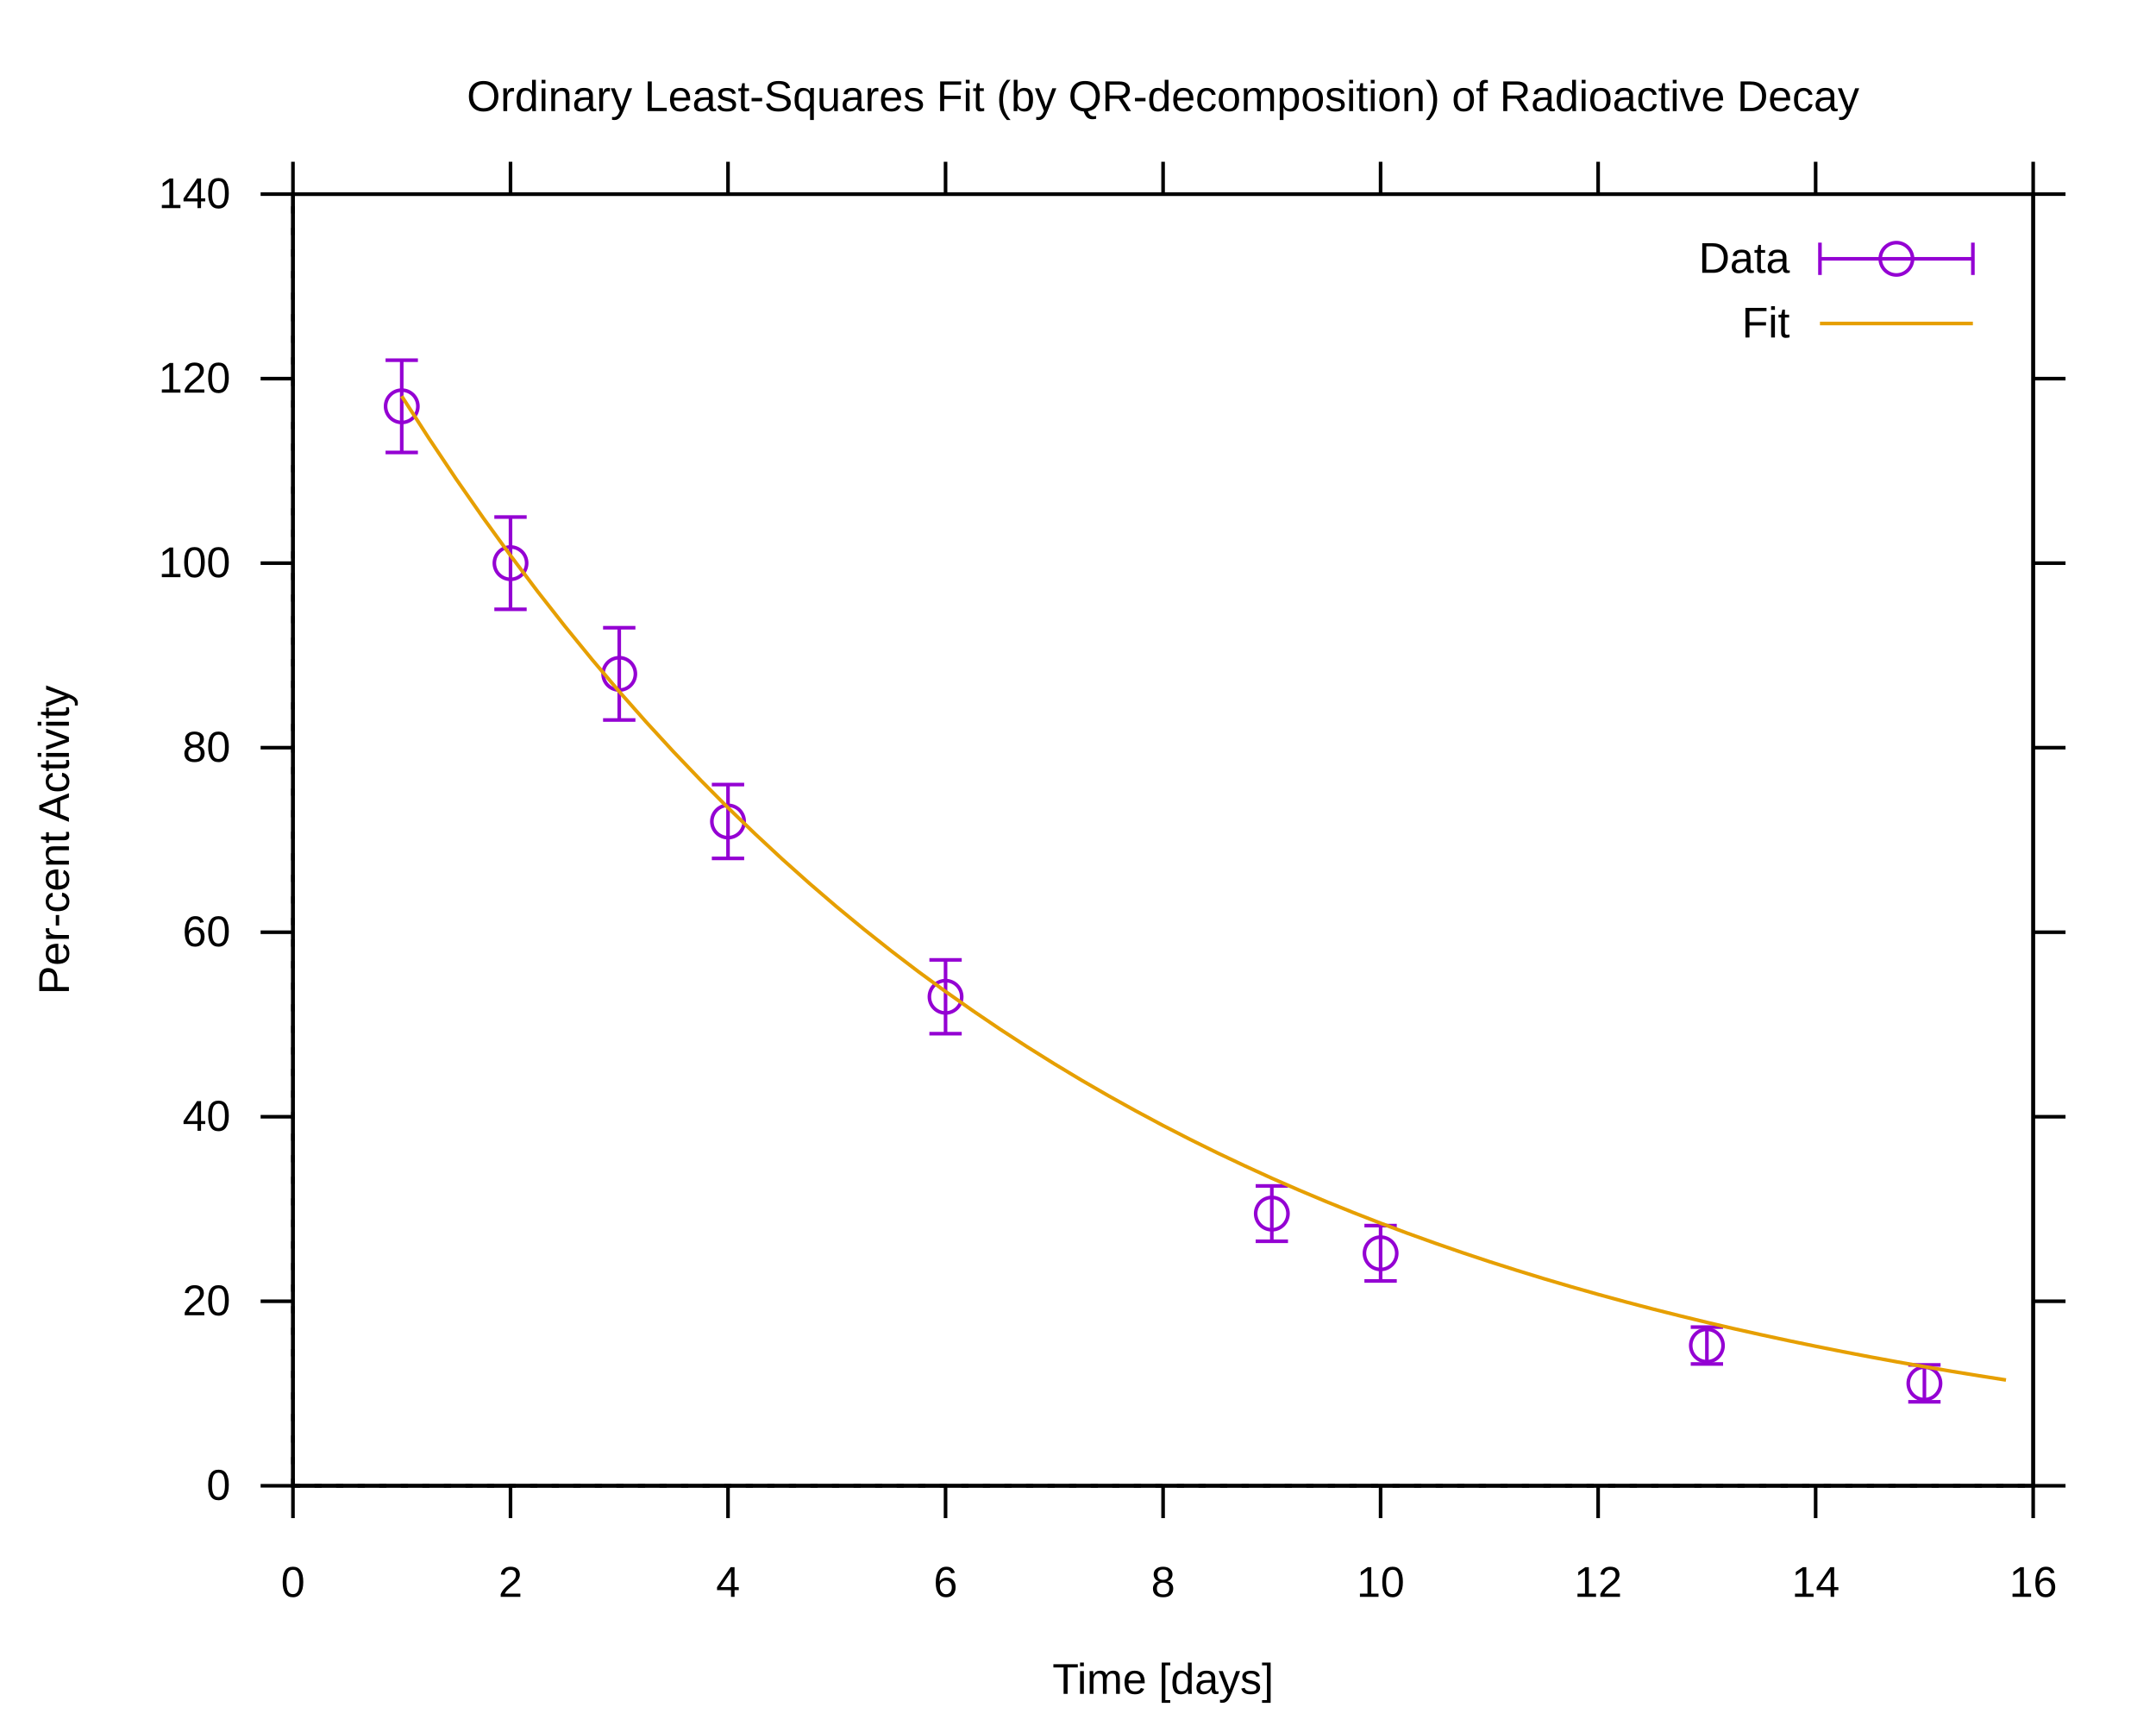
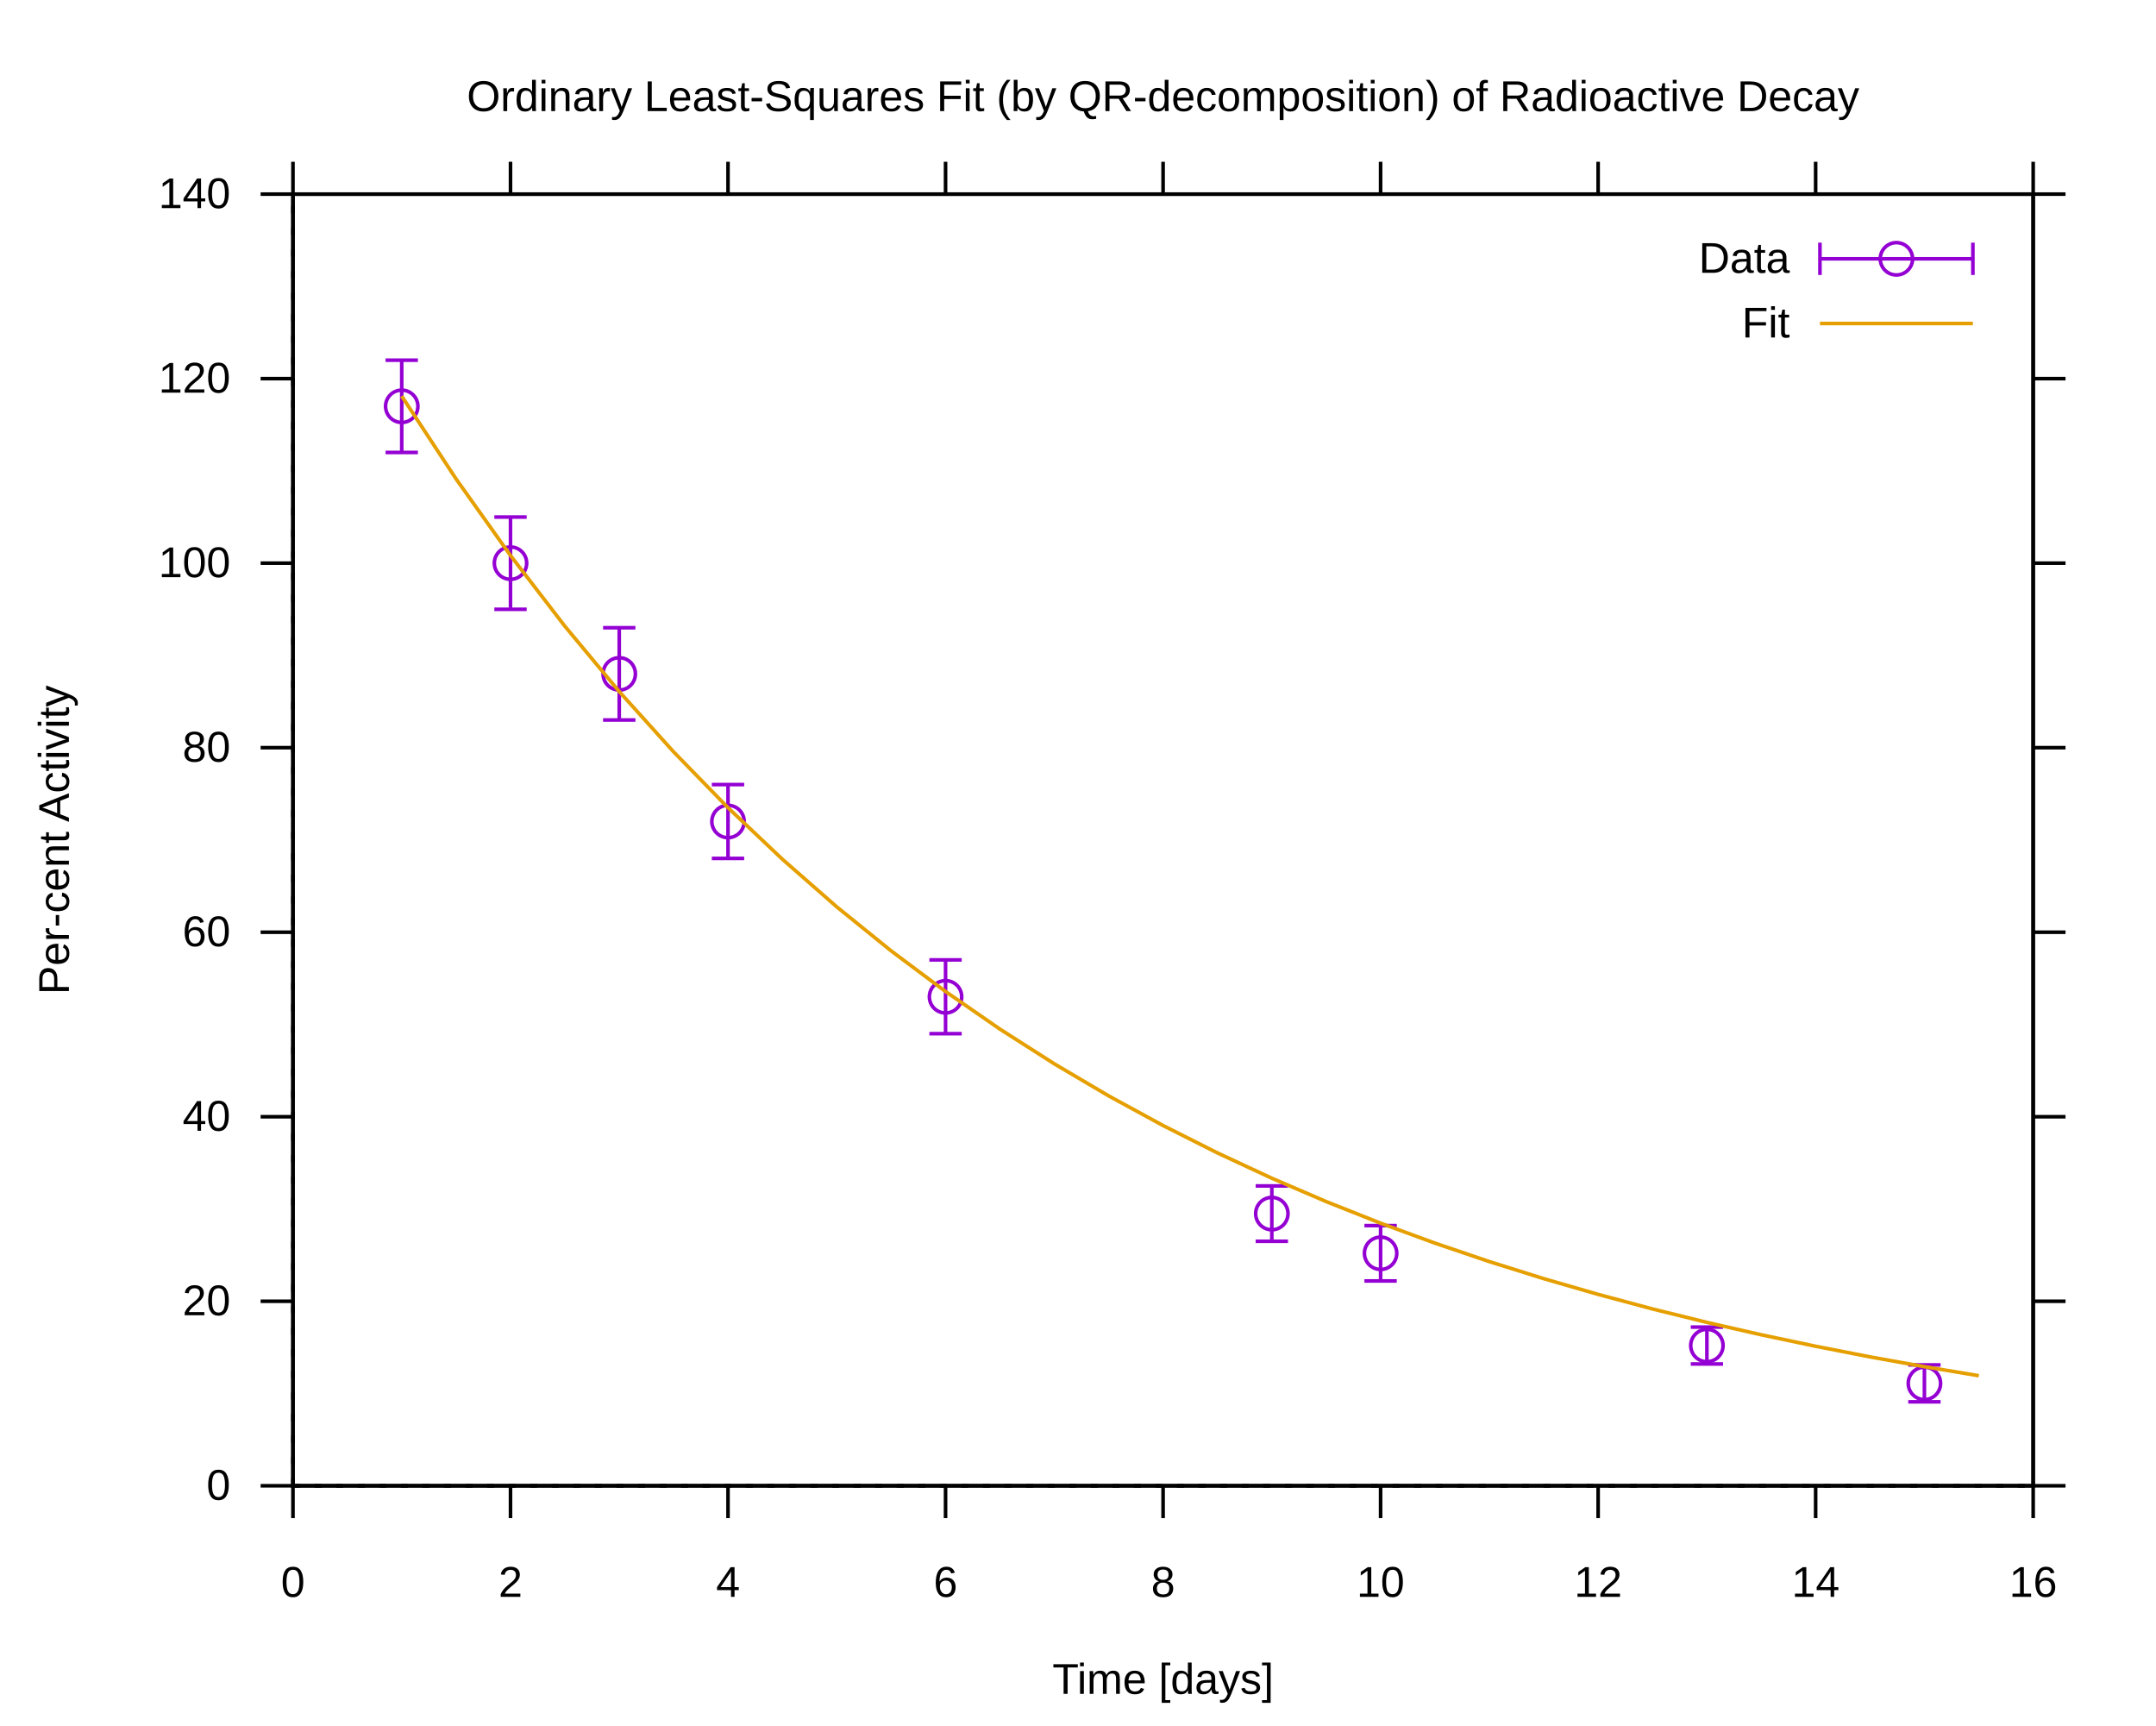
<svg xmlns="http://www.w3.org/2000/svg" xmlns:xlink="http://www.w3.org/1999/xlink" width="600" height="480" viewBox="0 0 600 480">
  <g id="gnuplot_canvas">
    <rect x="0" y="0" width="600" height="480" fill="none" />
    <defs>
      <circle id="gpDot" r="0.5" stroke-width="0.5" stroke="currentColor" />
      <path id="gpPt0" stroke-width="0.222" stroke="currentColor" d="M-1,0 h2 M0,-1 v2" />
      <path id="gpPt1" stroke-width="0.222" stroke="currentColor" d="M-1,-1 L1,1 M1,-1 L-1,1" />
      <path id="gpPt2" stroke-width="0.222" stroke="currentColor" d="M-1,0 L1,0 M0,-1 L0,1 M-1,-1 L1,1 M-1,1 L1,-1" />
      <rect id="gpPt3" stroke-width="0.222" stroke="currentColor" x="-1" y="-1" width="2" height="2" />
      <rect id="gpPt4" stroke-width="0.222" stroke="currentColor" fill="currentColor" x="-1" y="-1" width="2" height="2" />
      <circle id="gpPt5" stroke-width="0.222" stroke="currentColor" cx="0" cy="0" r="1" />
      <use xlink:href="#gpPt5" id="gpPt6" fill="currentColor" stroke="none" />
      <path id="gpPt7" stroke-width="0.222" stroke="currentColor" d="M0,-1.33 L-1.33,0.67 L1.33,0.67 z" />
      <use xlink:href="#gpPt7" id="gpPt8" fill="currentColor" stroke="none" />
      <use xlink:href="#gpPt7" id="gpPt9" stroke="currentColor" transform="rotate(180)" />
      <use xlink:href="#gpPt9" id="gpPt10" fill="currentColor" stroke="none" />
      <use xlink:href="#gpPt3" id="gpPt11" stroke="currentColor" transform="rotate(45)" />
      <use xlink:href="#gpPt11" id="gpPt12" fill="currentColor" stroke="none" />
      <path id="gpPt13" stroke-width="0.222" stroke="currentColor" d="M0,1.330 L1.265,0.411 L0.782,-1.067 L-0.782,-1.076 L-1.265,0.411 z" />
      <use xlink:href="#gpPt13" id="gpPt14" fill="currentColor" stroke="none" />
      <filter id="textbox" filterUnits="objectBoundingBox" x="0" y="0" height="1" width="1">
        <feFlood flood-color="white" flood-opacity="1" result="bgnd" />
        <feComposite in="SourceGraphic" in2="bgnd" operator="atop" />
      </filter>
      <filter id="greybox" filterUnits="objectBoundingBox" x="0" y="0" height="1" width="1">
        <feFlood flood-color="lightgrey" flood-opacity="1" result="grey" />
        <feComposite in="SourceGraphic" in2="grey" operator="atop" />
      </filter>
    </defs>
    <g fill="none" color="white" stroke="currentColor" stroke-width="1.00" stroke-linecap="butt" stroke-linejoin="miter">
</g>
    <g fill="none" color="black" stroke="currentColor" stroke-width="1.00" stroke-linecap="butt" stroke-linejoin="miter">
      <path stroke="black" d="M81.53,413.40 L72.53,413.40 M565.82,413.40 L574.82,413.40  " />
      <g transform="translate(64.14,417.30)" stroke="none" fill="black" font-family="Arial" font-size="12.00" text-anchor="end">
        <text>
          <tspan font-family="Arial"> 0</tspan>
        </text>
      </g>
    </g>
    <g fill="none" color="black" stroke="currentColor" stroke-width="1.00" stroke-linecap="butt" stroke-linejoin="miter">
      <path stroke="black" d="M81.53,362.06 L72.53,362.06 M565.82,362.06 L574.82,362.06  " />
      <g transform="translate(64.14,365.96)" stroke="none" fill="black" font-family="Arial" font-size="12.00" text-anchor="end">
        <text>
          <tspan font-family="Arial"> 20</tspan>
        </text>
      </g>
    </g>
    <g fill="none" color="black" stroke="currentColor" stroke-width="1.00" stroke-linecap="butt" stroke-linejoin="miter">
      <path stroke="black" d="M81.53,310.72 L72.53,310.72 M565.82,310.72 L574.82,310.72  " />
      <g transform="translate(64.14,314.62)" stroke="none" fill="black" font-family="Arial" font-size="12.00" text-anchor="end">
        <text>
          <tspan font-family="Arial"> 40</tspan>
        </text>
      </g>
    </g>
    <g fill="none" color="black" stroke="currentColor" stroke-width="1.00" stroke-linecap="butt" stroke-linejoin="miter">
      <path stroke="black" d="M81.53,259.38 L72.53,259.38 M565.82,259.38 L574.82,259.38  " />
      <g transform="translate(64.14,263.28)" stroke="none" fill="black" font-family="Arial" font-size="12.00" text-anchor="end">
        <text>
          <tspan font-family="Arial"> 60</tspan>
        </text>
      </g>
    </g>
    <g fill="none" color="black" stroke="currentColor" stroke-width="1.00" stroke-linecap="butt" stroke-linejoin="miter">
      <path stroke="black" d="M81.53,208.03 L72.53,208.03 M565.82,208.03 L574.82,208.03  " />
      <g transform="translate(64.14,211.93)" stroke="none" fill="black" font-family="Arial" font-size="12.00" text-anchor="end">
        <text>
          <tspan font-family="Arial"> 80</tspan>
        </text>
      </g>
    </g>
    <g fill="none" color="black" stroke="currentColor" stroke-width="1.00" stroke-linecap="butt" stroke-linejoin="miter">
      <path stroke="black" d="M81.53,156.69 L72.53,156.69 M565.82,156.69 L574.82,156.69  " />
      <g transform="translate(64.14,160.59)" stroke="none" fill="black" font-family="Arial" font-size="12.00" text-anchor="end">
        <text>
          <tspan font-family="Arial"> 100</tspan>
        </text>
      </g>
    </g>
    <g fill="none" color="black" stroke="currentColor" stroke-width="1.00" stroke-linecap="butt" stroke-linejoin="miter">
      <path stroke="black" d="M81.53,105.35 L72.53,105.35 M565.82,105.35 L574.82,105.35  " />
      <g transform="translate(64.14,109.25)" stroke="none" fill="black" font-family="Arial" font-size="12.00" text-anchor="end">
        <text>
          <tspan font-family="Arial"> 120</tspan>
        </text>
      </g>
    </g>
    <g fill="none" color="black" stroke="currentColor" stroke-width="1.00" stroke-linecap="butt" stroke-linejoin="miter">
      <path stroke="black" d="M81.53,54.01 L72.53,54.01 M565.82,54.01 L574.82,54.01  " />
      <g transform="translate(64.14,57.91)" stroke="none" fill="black" font-family="Arial" font-size="12.00" text-anchor="end">
        <text>
          <tspan font-family="Arial"> 140</tspan>
        </text>
      </g>
    </g>
    <g fill="none" color="black" stroke="currentColor" stroke-width="1.00" stroke-linecap="butt" stroke-linejoin="miter">
      <path stroke="black" d="M81.53,413.40 L81.53,422.40 M81.53,54.01 L81.53,45.01  " />
      <g transform="translate(81.53,444.30)" stroke="none" fill="black" font-family="Arial" font-size="12.00" text-anchor="middle">
        <text>
          <tspan font-family="Arial"> 0</tspan>
        </text>
      </g>
    </g>
    <g fill="none" color="black" stroke="currentColor" stroke-width="1.00" stroke-linecap="butt" stroke-linejoin="miter">
      <path stroke="black" d="M142.07,413.40 L142.07,422.40 M142.07,54.01 L142.07,45.01  " />
      <g transform="translate(142.07,444.30)" stroke="none" fill="black" font-family="Arial" font-size="12.00" text-anchor="middle">
        <text>
          <tspan font-family="Arial"> 2</tspan>
        </text>
      </g>
    </g>
    <g fill="none" color="black" stroke="currentColor" stroke-width="1.00" stroke-linecap="butt" stroke-linejoin="miter">
      <path stroke="black" d="M202.60,413.40 L202.60,422.40 M202.60,54.01 L202.60,45.01  " />
      <g transform="translate(202.60,444.30)" stroke="none" fill="black" font-family="Arial" font-size="12.00" text-anchor="middle">
        <text>
          <tspan font-family="Arial"> 4</tspan>
        </text>
      </g>
    </g>
    <g fill="none" color="black" stroke="currentColor" stroke-width="1.00" stroke-linecap="butt" stroke-linejoin="miter">
      <path stroke="black" d="M263.14,413.40 L263.14,422.40 M263.14,54.01 L263.14,45.01  " />
      <g transform="translate(263.14,444.30)" stroke="none" fill="black" font-family="Arial" font-size="12.00" text-anchor="middle">
        <text>
          <tspan font-family="Arial"> 6</tspan>
        </text>
      </g>
    </g>
    <g fill="none" color="black" stroke="currentColor" stroke-width="1.00" stroke-linecap="butt" stroke-linejoin="miter">
      <path stroke="black" d="M323.68,413.40 L323.68,422.40 M323.68,54.01 L323.68,45.01  " />
      <g transform="translate(323.68,444.30)" stroke="none" fill="black" font-family="Arial" font-size="12.00" text-anchor="middle">
        <text>
          <tspan font-family="Arial"> 8</tspan>
        </text>
      </g>
    </g>
    <g fill="none" color="black" stroke="currentColor" stroke-width="1.00" stroke-linecap="butt" stroke-linejoin="miter">
      <path stroke="black" d="M384.21,413.40 L384.21,422.40 M384.21,54.01 L384.21,45.01  " />
      <g transform="translate(384.21,444.30)" stroke="none" fill="black" font-family="Arial" font-size="12.00" text-anchor="middle">
        <text>
          <tspan font-family="Arial"> 10</tspan>
        </text>
      </g>
    </g>
    <g fill="none" color="black" stroke="currentColor" stroke-width="1.00" stroke-linecap="butt" stroke-linejoin="miter">
      <path stroke="black" d="M444.75,413.40 L444.75,422.40 M444.75,54.01 L444.75,45.01  " />
      <g transform="translate(444.75,444.30)" stroke="none" fill="black" font-family="Arial" font-size="12.00" text-anchor="middle">
        <text>
          <tspan font-family="Arial"> 12</tspan>
        </text>
      </g>
    </g>
    <g fill="none" color="black" stroke="currentColor" stroke-width="1.00" stroke-linecap="butt" stroke-linejoin="miter">
      <path stroke="black" d="M505.28,413.40 L505.28,422.40 M505.28,54.01 L505.28,45.01  " />
      <g transform="translate(505.28,444.30)" stroke="none" fill="black" font-family="Arial" font-size="12.00" text-anchor="middle">
        <text>
          <tspan font-family="Arial"> 14</tspan>
        </text>
      </g>
    </g>
    <g fill="none" color="black" stroke="currentColor" stroke-width="1.00" stroke-linecap="butt" stroke-linejoin="miter">
      <path stroke="black" d="M565.82,413.40 L565.82,422.40 M565.82,54.01 L565.82,45.01  " />
      <g transform="translate(565.82,444.30)" stroke="none" fill="black" font-family="Arial" font-size="12.00" text-anchor="middle">
        <text>
          <tspan font-family="Arial"> 16</tspan>
        </text>
      </g>
    </g>
    <g fill="none" color="black" stroke="currentColor" stroke-width="1.00" stroke-linecap="butt" stroke-linejoin="miter">
</g>
    <g fill="none" color="gray" stroke="currentColor" stroke-width="1.00" stroke-linecap="butt" stroke-linejoin="miter">
      <path stroke="black" stroke-dasharray="2,4" d="M81.53,413.40 L565.82,413.40  " />
    </g>
    <g fill="none" color="gray" stroke="currentColor" stroke-width="1.00" stroke-linecap="butt" stroke-linejoin="miter">
      <path stroke="black" stroke-dasharray="2,4" d="M81.53,413.40 L81.53,54.01  " />
    </g>
    <g fill="none" color="black" stroke="currentColor" stroke-width="1.00" stroke-linecap="butt" stroke-linejoin="miter">
      <path stroke="black" d="M81.53,54.01 L81.53,413.40 L565.82,413.40 L565.82,54.01 L81.53,54.01 Z  " />
    </g>
    <g fill="none" color="black" stroke="currentColor" stroke-width="1.00" stroke-linecap="butt" stroke-linejoin="miter">
      <g transform="translate(19.18,233.71) rotate(270)" stroke="none" fill="black" font-family="Arial" font-size="12.00" text-anchor="middle">
        <text>
          <tspan font-family="Arial">Per-cent Activity</tspan>
        </text>
      </g>
    </g>
    <g fill="none" color="black" stroke="currentColor" stroke-width="1.00" stroke-linecap="butt" stroke-linejoin="miter">
      <g transform="translate(323.67,471.30)" stroke="none" fill="black" font-family="Arial" font-size="12.00" text-anchor="middle">
        <text>
          <tspan font-family="Arial">Time [days]</tspan>
        </text>
      </g>
    </g>
    <g fill="none" color="black" stroke="currentColor" stroke-width="1.00" stroke-linecap="butt" stroke-linejoin="miter">
</g>
    <g id="gnuplot_plot_1">
      <g fill="none" color="black" stroke="currentColor" stroke-width="1.00" stroke-linecap="butt" stroke-linejoin="miter">
        <g transform="translate(498.09,75.91)" stroke="none" fill="black" font-family="Arial" font-size="12.00" text-anchor="end">
          <text>
            <tspan font-family="Arial">Data</tspan>
          </text>
        </g>
      </g>
      <g fill="none" color="black" stroke="currentColor" stroke-width="1.00" stroke-linecap="butt" stroke-linejoin="miter">
        <path stroke="rgb(148,   0, 211)" d="M506.48,72.01 L549.04,72.01 M506.48,67.51 L506.48,76.51 M549.04,67.51 L549.04,76.51 M111.80,125.89 L111.80,100.22   M107.30,125.89 L116.30,125.89 M107.30,100.22 L116.30,100.22 M142.07,169.53 L142.07,143.86 M137.57,169.53 L146.57,169.53   M137.57,143.86 L146.57,143.86 M172.33,200.33 L172.33,174.66 M167.83,200.33 L176.83,200.33 M167.83,174.66 L176.83,174.66   M202.60,238.84 L202.60,218.30 M198.10,238.84 L207.10,238.84 M198.10,218.30 L207.10,218.30 M263.14,287.61 L263.14,267.08   M258.64,287.61 L267.64,287.61 M258.64,267.08 L267.64,267.08 M353.94,345.37 L353.94,329.97 M349.44,345.37 L358.44,345.37   M349.44,329.97 L358.44,329.97 M384.21,356.41 L384.21,341.01 M379.71,356.41 L388.71,356.41 M379.71,341.01 L388.71,341.01   M475.02,379.51 L475.02,369.25 M470.52,379.51 L479.52,379.51 M470.52,369.25 L479.52,369.25 M535.55,390.04 L535.55,379.77   M531.05,390.04 L540.05,390.04 M531.05,379.77 L540.05,379.77  " />
      </g>
      <g fill="none" color="black" stroke="currentColor" stroke-width="1.00" stroke-linecap="butt" stroke-linejoin="miter">
        <use xlink:href="#gpPt5" transform="translate(111.80,113.05) scale(4.50)" color="rgb(148,   0, 211)" />
        <use xlink:href="#gpPt5" transform="translate(142.07,156.69) scale(4.50)" color="rgb(148,   0, 211)" />
        <use xlink:href="#gpPt5" transform="translate(172.33,187.50) scale(4.50)" color="rgb(148,   0, 211)" />
        <use xlink:href="#gpPt5" transform="translate(202.60,228.57) scale(4.50)" color="rgb(148,   0, 211)" />
        <use xlink:href="#gpPt5" transform="translate(263.14,277.35) scale(4.50)" color="rgb(148,   0, 211)" />
        <use xlink:href="#gpPt5" transform="translate(353.94,337.67) scale(4.50)" color="rgb(148,   0, 211)" />
        <use xlink:href="#gpPt5" transform="translate(384.21,348.71) scale(4.50)" color="rgb(148,   0, 211)" />
        <use xlink:href="#gpPt5" transform="translate(475.02,374.38) scale(4.50)" color="rgb(148,   0, 211)" />
        <use xlink:href="#gpPt5" transform="translate(535.55,384.91) scale(4.50)" color="rgb(148,   0, 211)" />
        <use xlink:href="#gpPt5" transform="translate(527.76,72.01) scale(4.50)" color="rgb(148,   0, 211)" />
      </g>
    </g>
    <g id="gnuplot_plot_2">
      <g fill="none" color="black" stroke="currentColor" stroke-width="1.00" stroke-linecap="butt" stroke-linejoin="miter">
        <g transform="translate(498.09,93.91)" stroke="none" fill="black" font-family="Arial" font-size="12.00" text-anchor="end">
          <text>
            <tspan font-family="Arial">Fit</tspan>
          </text>
        </g>
      </g>
      <g fill="none" color="black" stroke="currentColor" stroke-width="1.00" stroke-linecap="butt" stroke-linejoin="miter">
-         <path stroke="rgb(230, 159,   0)" d="M506.48,90.01 L549.04,90.01 M111.80,110.22 L119.37,121.97 L126.93,133.27 L134.50,144.13 L142.07,154.56 L149.63,164.59   L157.20,174.24 L164.77,183.51 L172.33,192.42 L179.90,200.98 L187.47,209.21 L195.04,217.13 L202.60,224.74 L210.17,232.05   L217.74,239.08 L225.30,245.83 L232.87,252.33 L240.44,258.57 L248.00,264.57 L255.57,270.34 L263.14,275.88 L270.71,281.21   L278.27,286.34 L285.84,291.26 L293.41,296.00 L300.97,300.55 L308.54,304.92 L316.11,309.12 L323.68,313.17 L331.24,317.05   L338.81,320.79 L346.38,324.37 L353.94,327.83 L361.51,331.14 L369.08,334.33 L376.64,337.39 L384.21,340.34 L391.78,343.17   L399.35,345.89 L406.91,348.51 L414.48,351.03 L422.05,353.44 L429.61,355.77 L437.18,358.00 L444.75,360.15 L452.31,362.21   L459.88,364.20 L467.45,366.10 L475.02,367.94 L482.58,369.70 L490.15,371.39 L497.72,373.02 L505.28,374.58 L512.85,376.09   L520.42,377.54 L527.98,378.93 L535.55,380.26 L543.12,381.55 L550.69,382.78 L558.25,383.97  " />
+         <path stroke="rgb(230, 159,   0)" d="M506.48,90.01 L549.04,90.01 M111.80,110.22 L126.93,133.27 L142.07,154.56 L157.20,174.24 L172.33,192.42 L187.47,209.21   L202.60,224.74 L217.74,239.08 L232.87,252.33 L248.00,264.57 L263.14,275.88 L278.27,286.34 L293.41,296.00 L308.54,304.92   L323.68,313.17 L338.81,320.79 L353.94,327.83 L369.08,334.33 L384.21,340.34 L399.35,345.89 L414.48,351.03 L429.61,355.77   L444.75,360.15 L459.88,364.20 L475.02,367.94 L490.15,371.39 L505.28,374.58 L520.42,377.54 L535.55,380.26 L550.69,382.78    " />
      </g>
    </g>
    <g fill="none" color="white" stroke="rgb(230, 159,   0)" stroke-width="2.00" stroke-linecap="butt" stroke-linejoin="miter">
</g>
    <g fill="none" color="black" stroke="currentColor" stroke-width="2.00" stroke-linecap="butt" stroke-linejoin="miter">
</g>
    <g fill="none" color="black" stroke="black" stroke-width="1.00" stroke-linecap="butt" stroke-linejoin="miter">
</g>
    <g fill="none" color="black" stroke="currentColor" stroke-width="1.00" stroke-linecap="butt" stroke-linejoin="miter">
      <path stroke="black" d="M81.53,54.01 L81.53,413.40 L565.82,413.40 L565.82,54.01 L81.53,54.01 Z  " />
    </g>
    <g fill="none" color="black" stroke="currentColor" stroke-width="1.00" stroke-linecap="butt" stroke-linejoin="miter">
      <g transform="translate(323.67,30.91)" stroke="none" fill="black" font-family="Arial" font-size="12.00" text-anchor="middle">
        <text>
          <tspan font-family="Arial">Ordinary Least-Squares Fit (by QR-decomposition) of Radioactive Decay</tspan>
        </text>
      </g>
    </g>
    <g fill="none" color="black" stroke="currentColor" stroke-width="1.00" stroke-linecap="butt" stroke-linejoin="miter">
</g>
  </g>
</svg>
